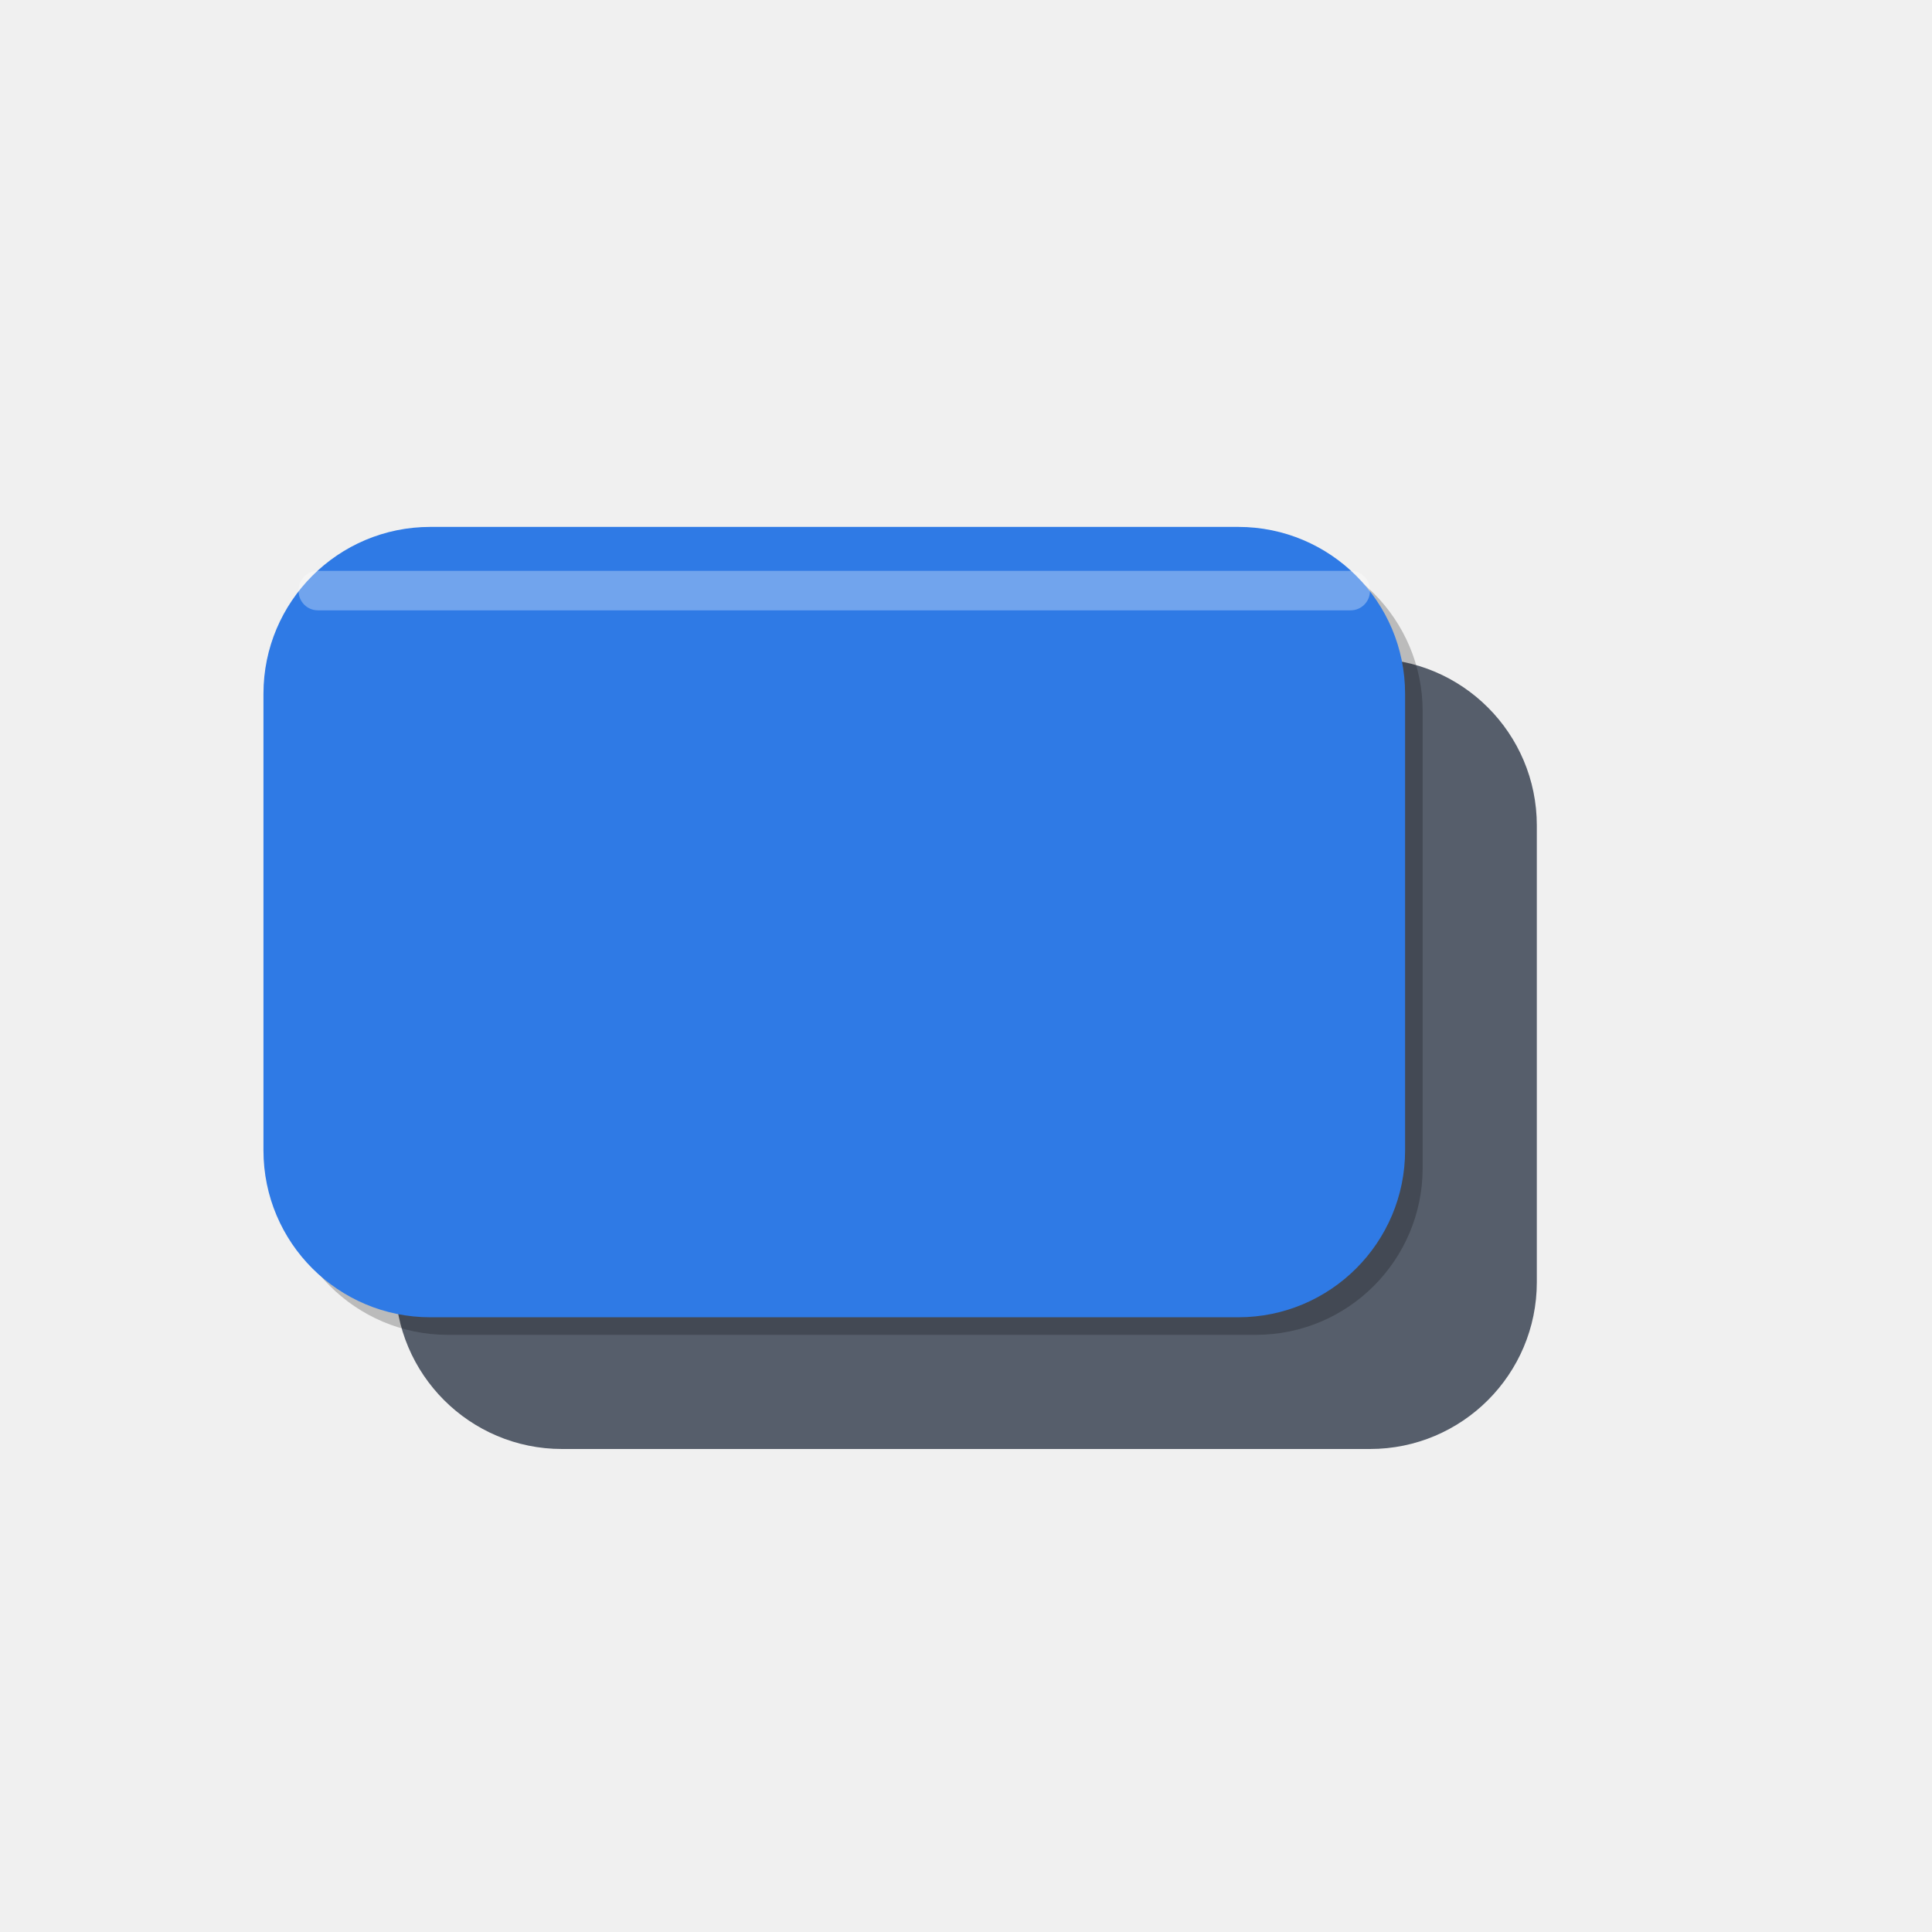
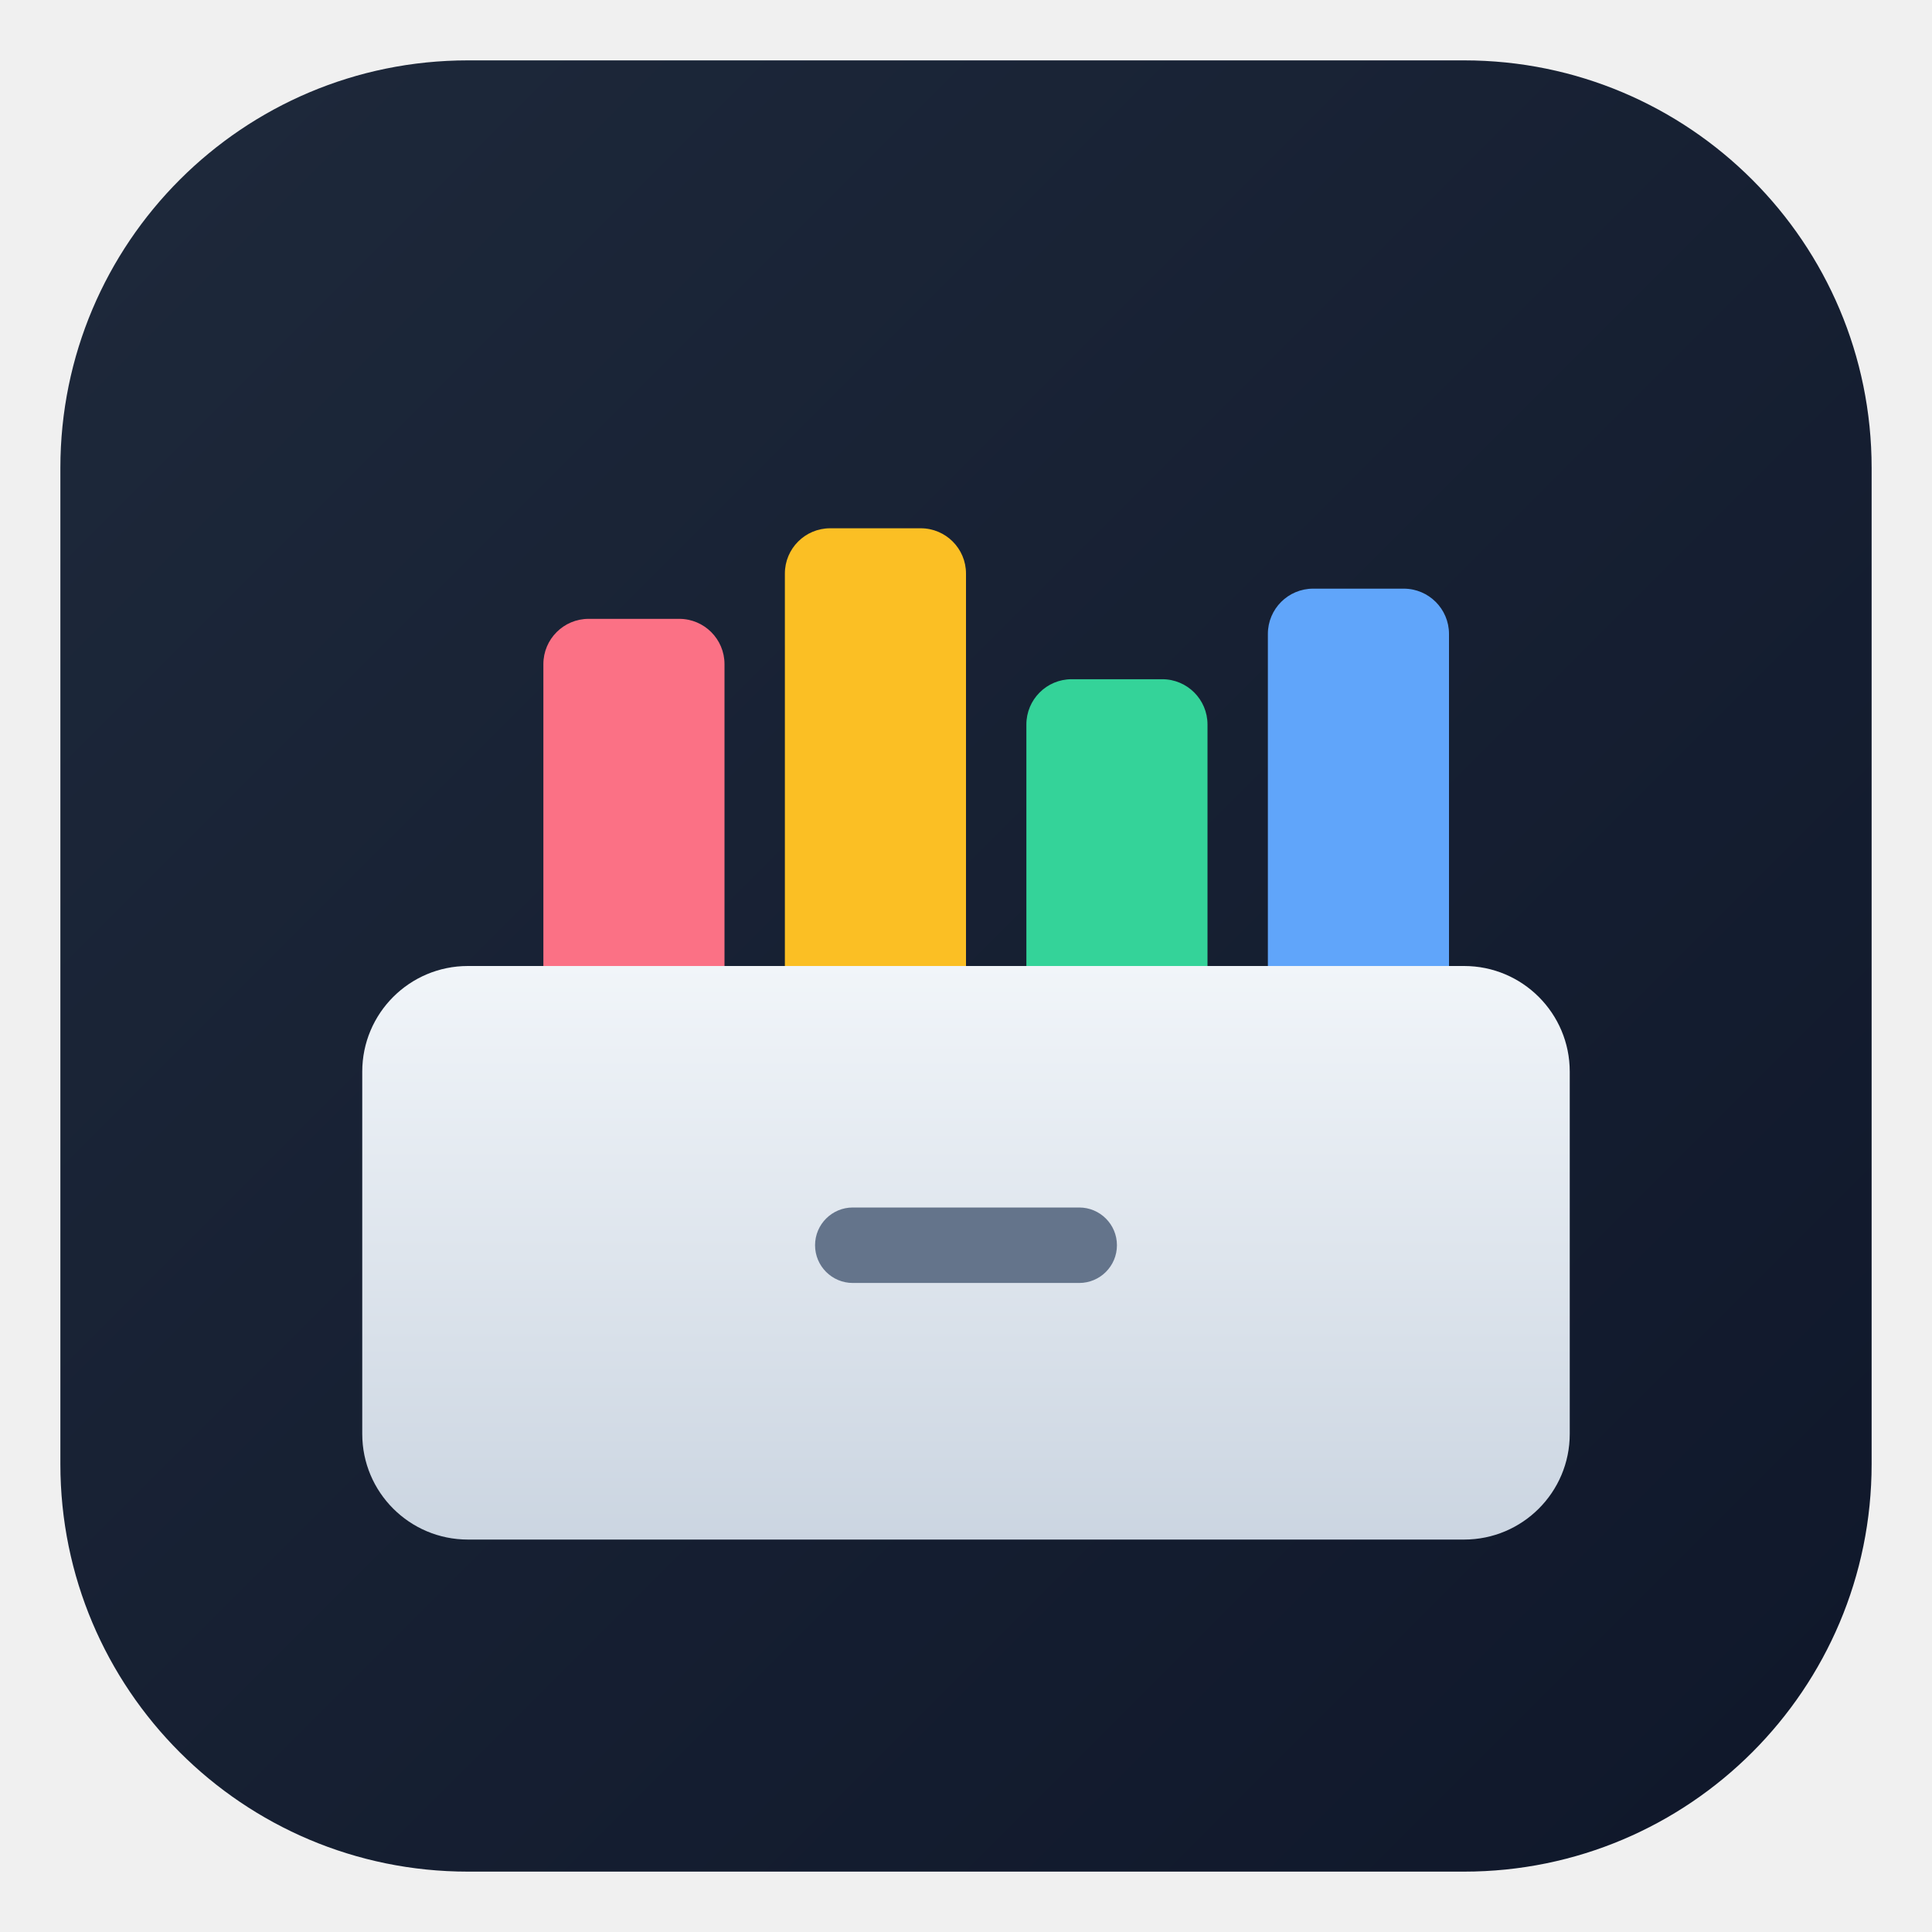
- <svg xmlns="http://www.w3.org/2000/svg" viewBox="0 0 22 22" width="22" height="22">
-   <rect x="4.5" y="7.5" width="13" height="9" rx="1.9" ry="1.9" fill="#565E6B" />
-   <rect x="3.2" y="6.2" width="13" height="9" rx="1.9" ry="1.9" fill="#000000" fill-opacity="0.22" />
-   <rect x="3" y="6" width="13" height="9" rx="1.9" ry="1.9" fill="#2F7AE5" />
-   <rect x="3.4" y="6.5" width="12.2" height="0.45" rx="0.22" fill="#FFFFFF" opacity="0.32" />
+ <svg xmlns="http://www.w3.org/2000/svg" viewBox="0 0 256 256" width="22" height="22">
+   <defs>
+     <linearGradient id="bg4" x1="0" y1="0" x2="1" y2="1">
+       <stop offset="0" stop-color="#1E293B" />
+       <stop offset="1" stop-color="#0F172A" />
+     </linearGradient>
+     <linearGradient id="drawerGrad" x1="0" y1="0" x2="0" y2="1">
+       <stop offset="0" stop-color="#F1F5F9" />
+       <stop offset="1" stop-color="#CBD5E1" />
+     </linearGradient>
+   </defs>
+   <rect x="8" y="8" width="240" height="240" rx="54" fill="url(#bg4)" />
+   <rect x="72" y="82" width="24" height="52" rx="6" fill="#FB7185" />
+   <rect x="104" y="70" width="24" height="64" rx="6" fill="#FBBF24" />
+   <rect x="136" y="90" width="24" height="44" rx="6" fill="#34D399" />
+   <rect x="168" y="78" width="24" height="56" rx="6" fill="#60A5FA" />
+   <rect x="48" y="128" width="160" height="76" rx="14" fill="url(#drawerGrad)" />
+   <rect x="108" y="160" width="40" height="10" rx="5" fill="#64748B" />
</svg>
